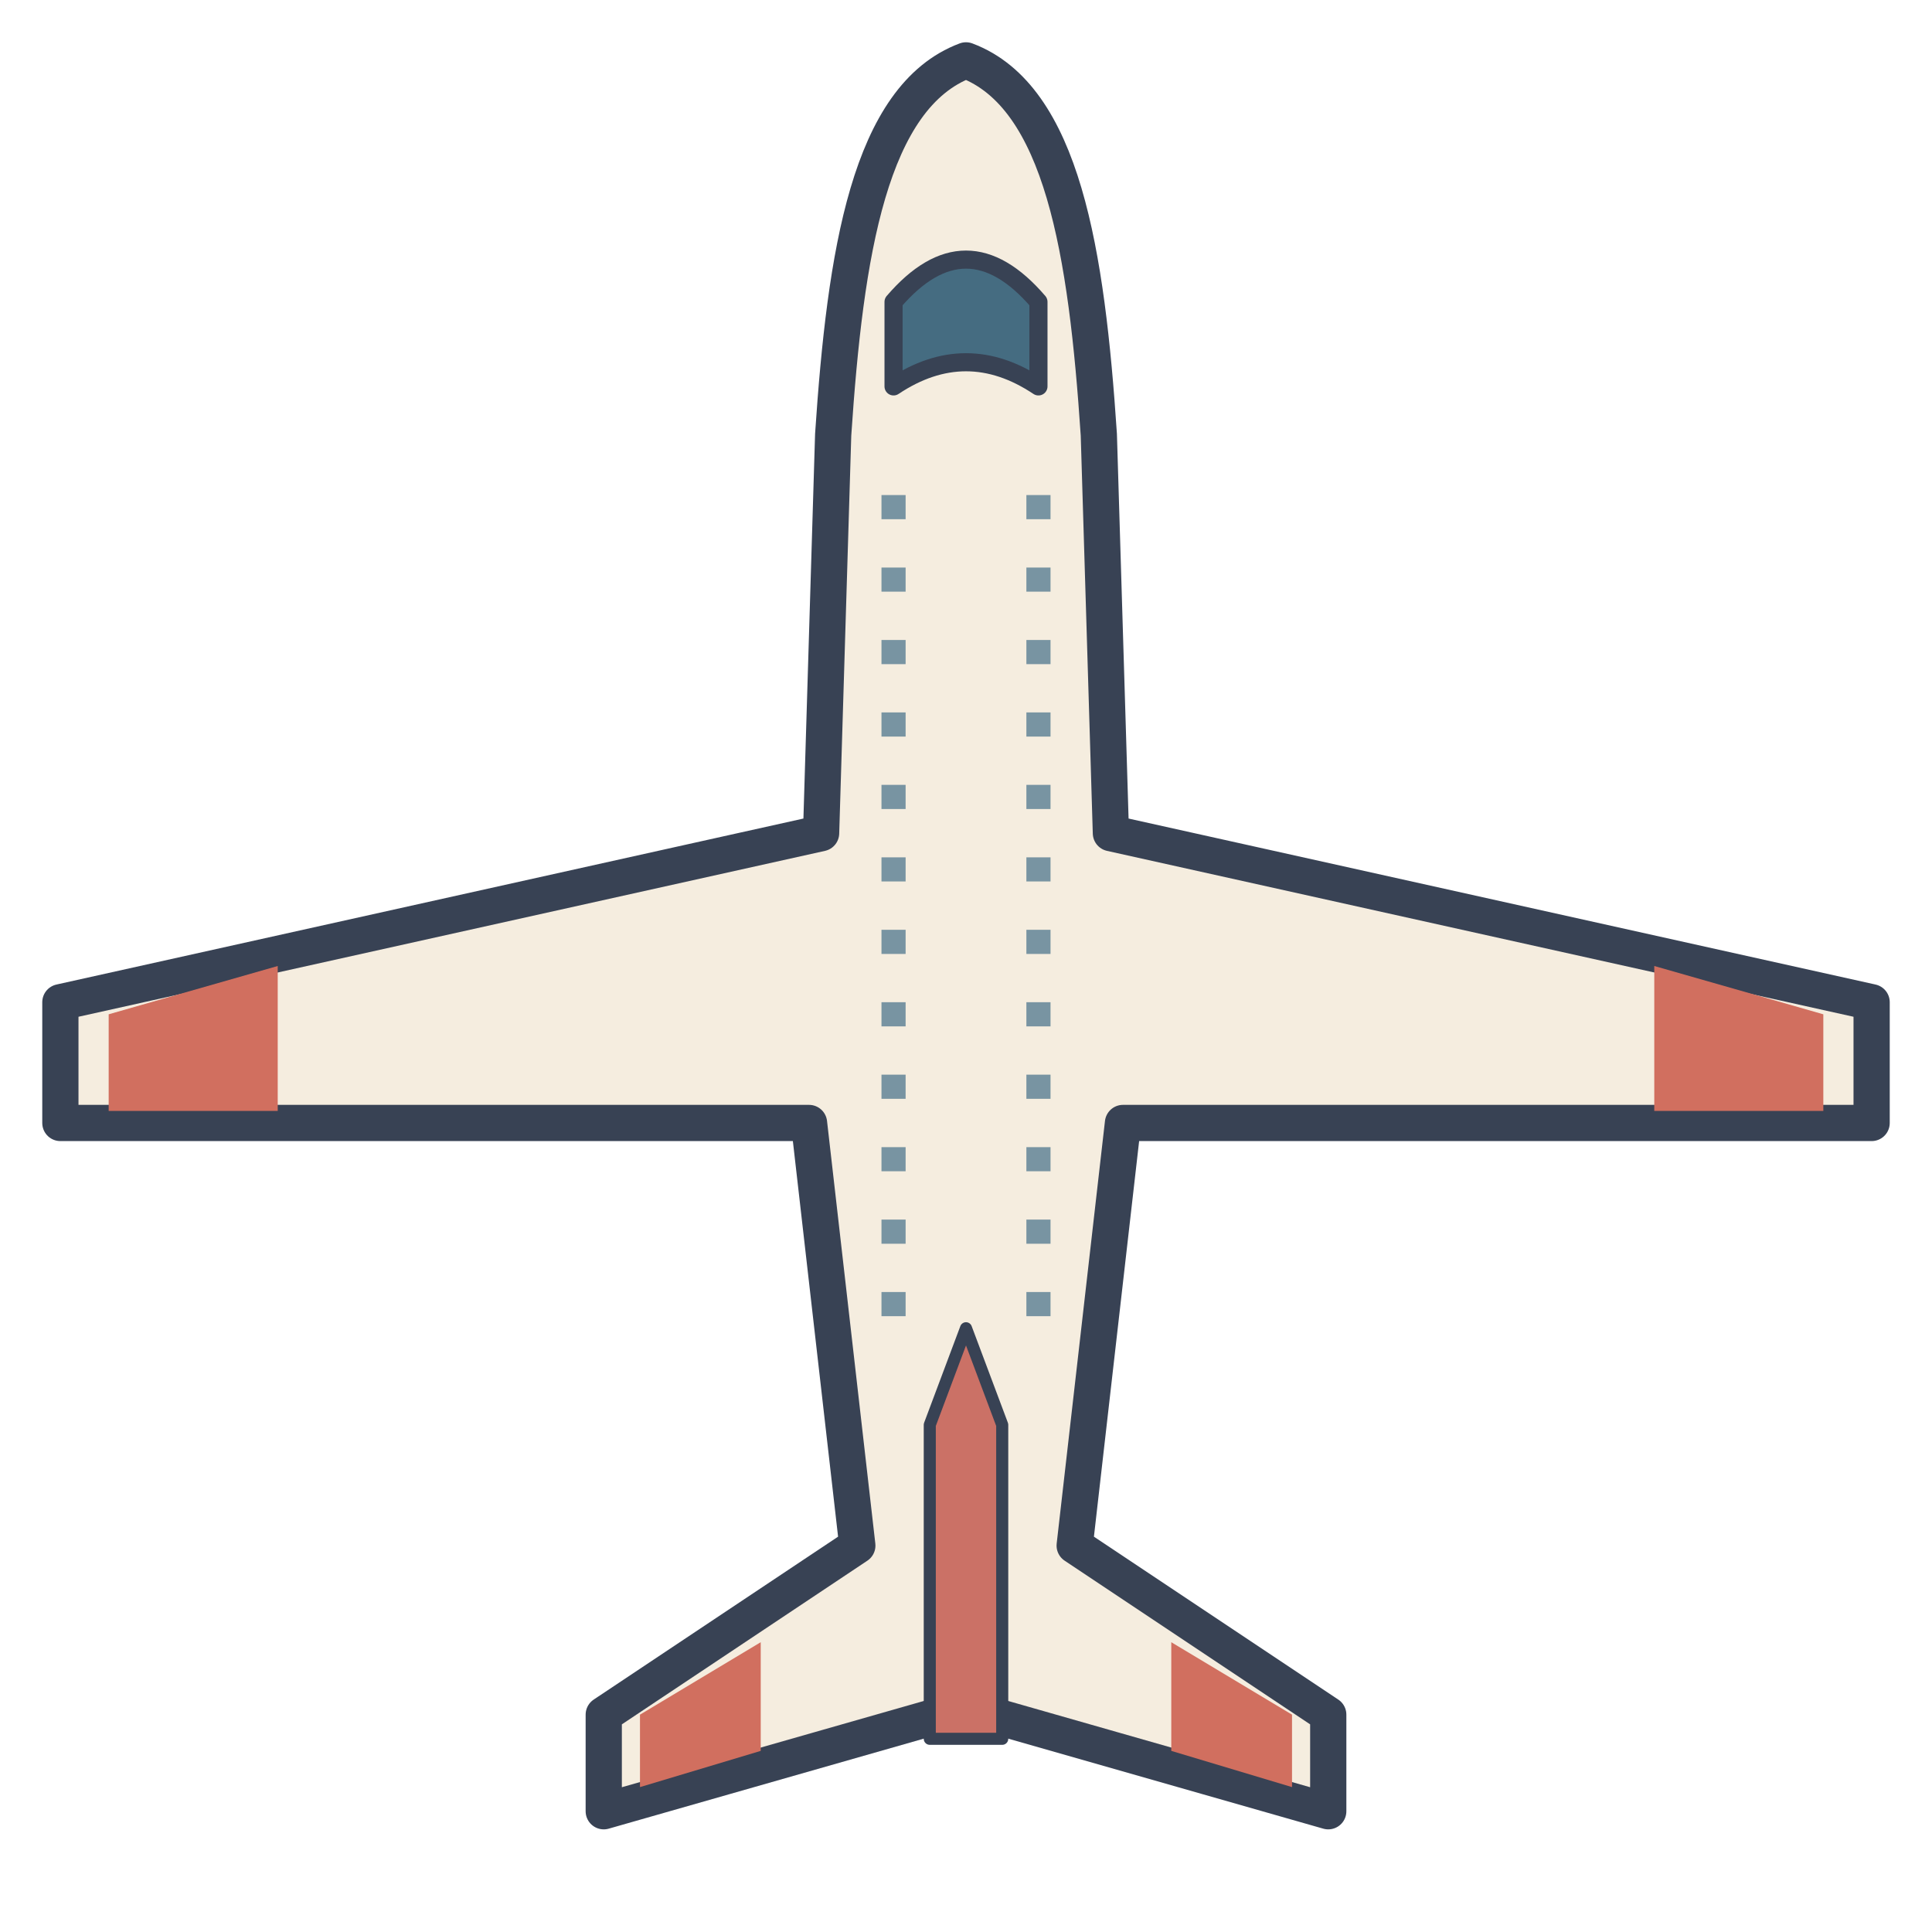
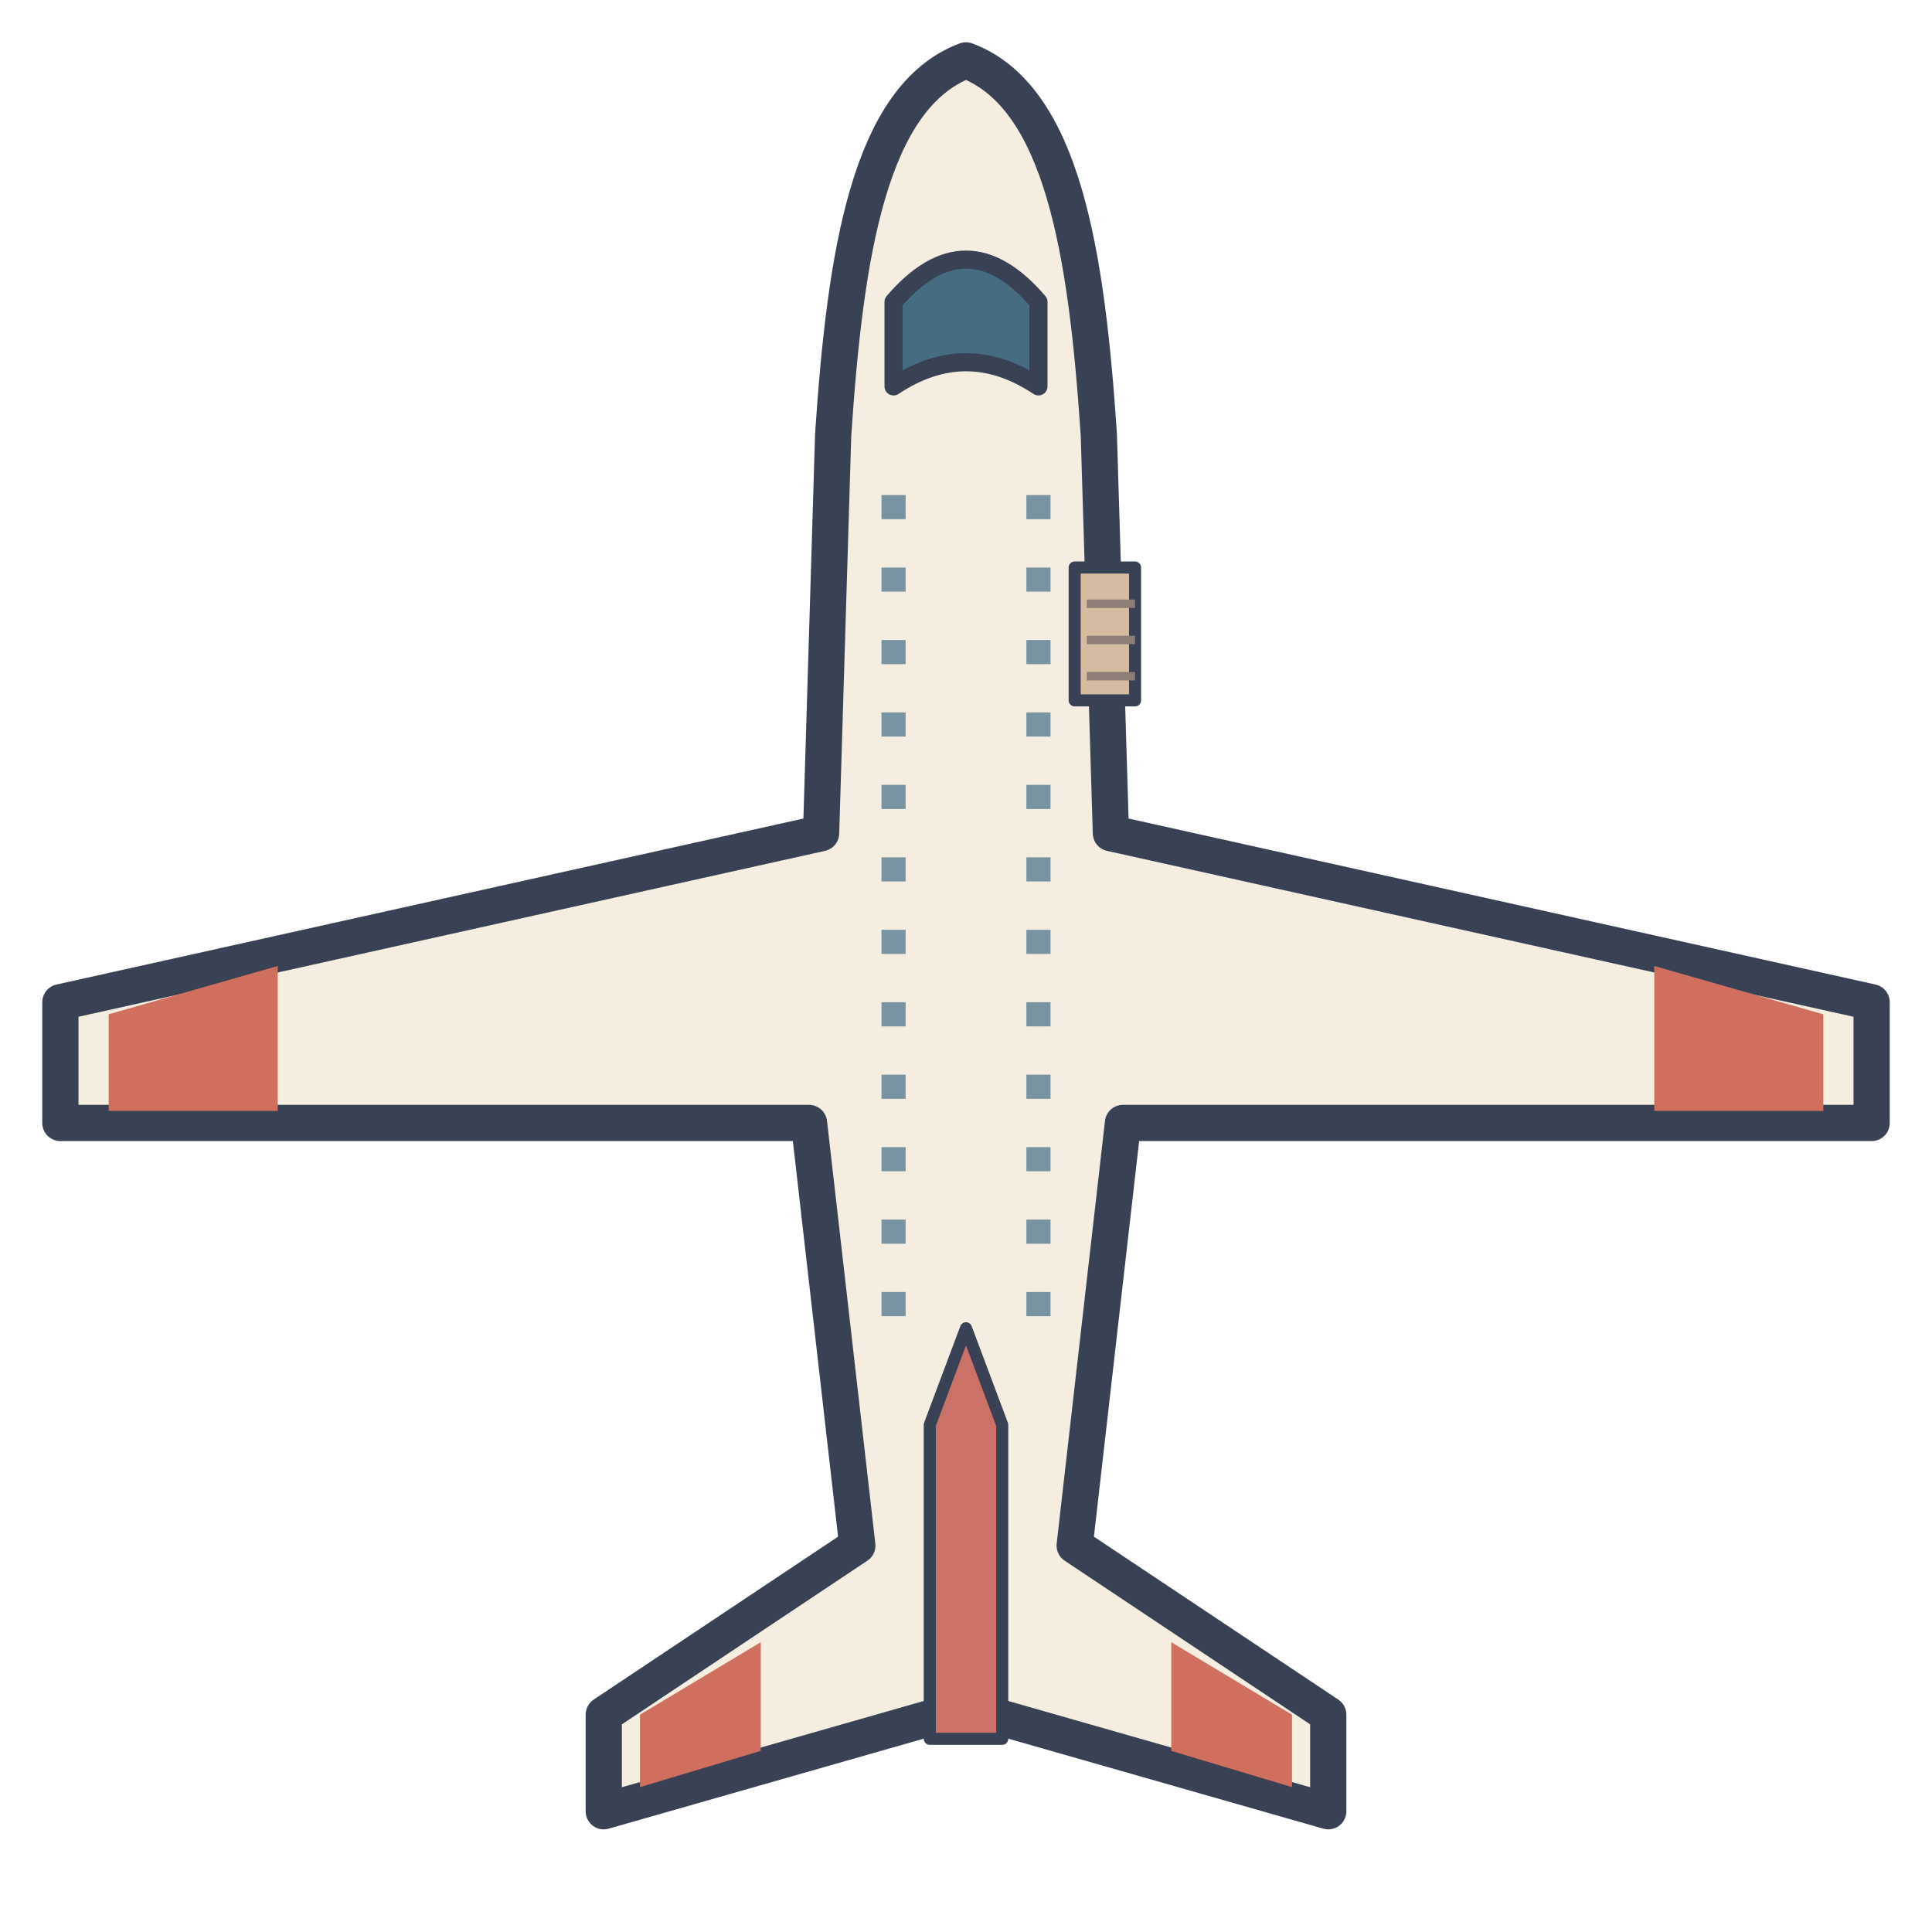
<svg xmlns="http://www.w3.org/2000/svg" viewBox="0 0 160 160">
  <g stroke="#384254" stroke-linejoin="round">
    <path d="M80 5C72 8 70 21 69 36l-1 33L5 83v10h62l4 35-21 14v8l28-8h4l28 8v-8l-21-14 4-35h62V83L92 69l-1-33C90 21 88 8 80 5Z" fill="#f5eddf" stroke-width="3" />
    <path d="m9 84 14-4v12H9zm128-4 14 4v8h-14ZM53 142l10-6v9l-10 3zm44-6 10 6v6l-10-3Z" fill="#d16f5f" stroke="none" />
    <path d="M74 25q6-7 12 0v7q-6-4-12 0z" fill="#456c81" stroke-width="1.5" />
    <path d="M74 41v70m12-70v70" fill="none" stroke="#7894a2" stroke-width="2" stroke-dasharray="2 4" />
+     <path d="M89 47h5v11h-5Z" fill="#d5bca0" stroke-width="1" />
+     <path d="M90 50h4m-4 3h4m-4 3h4" stroke="#8d7d76" stroke-width=".7" />
    <path d="m77 118 3-8 3 8v26h-6z" fill="#cb7166" stroke-width="1" />
  </g>
</svg>
